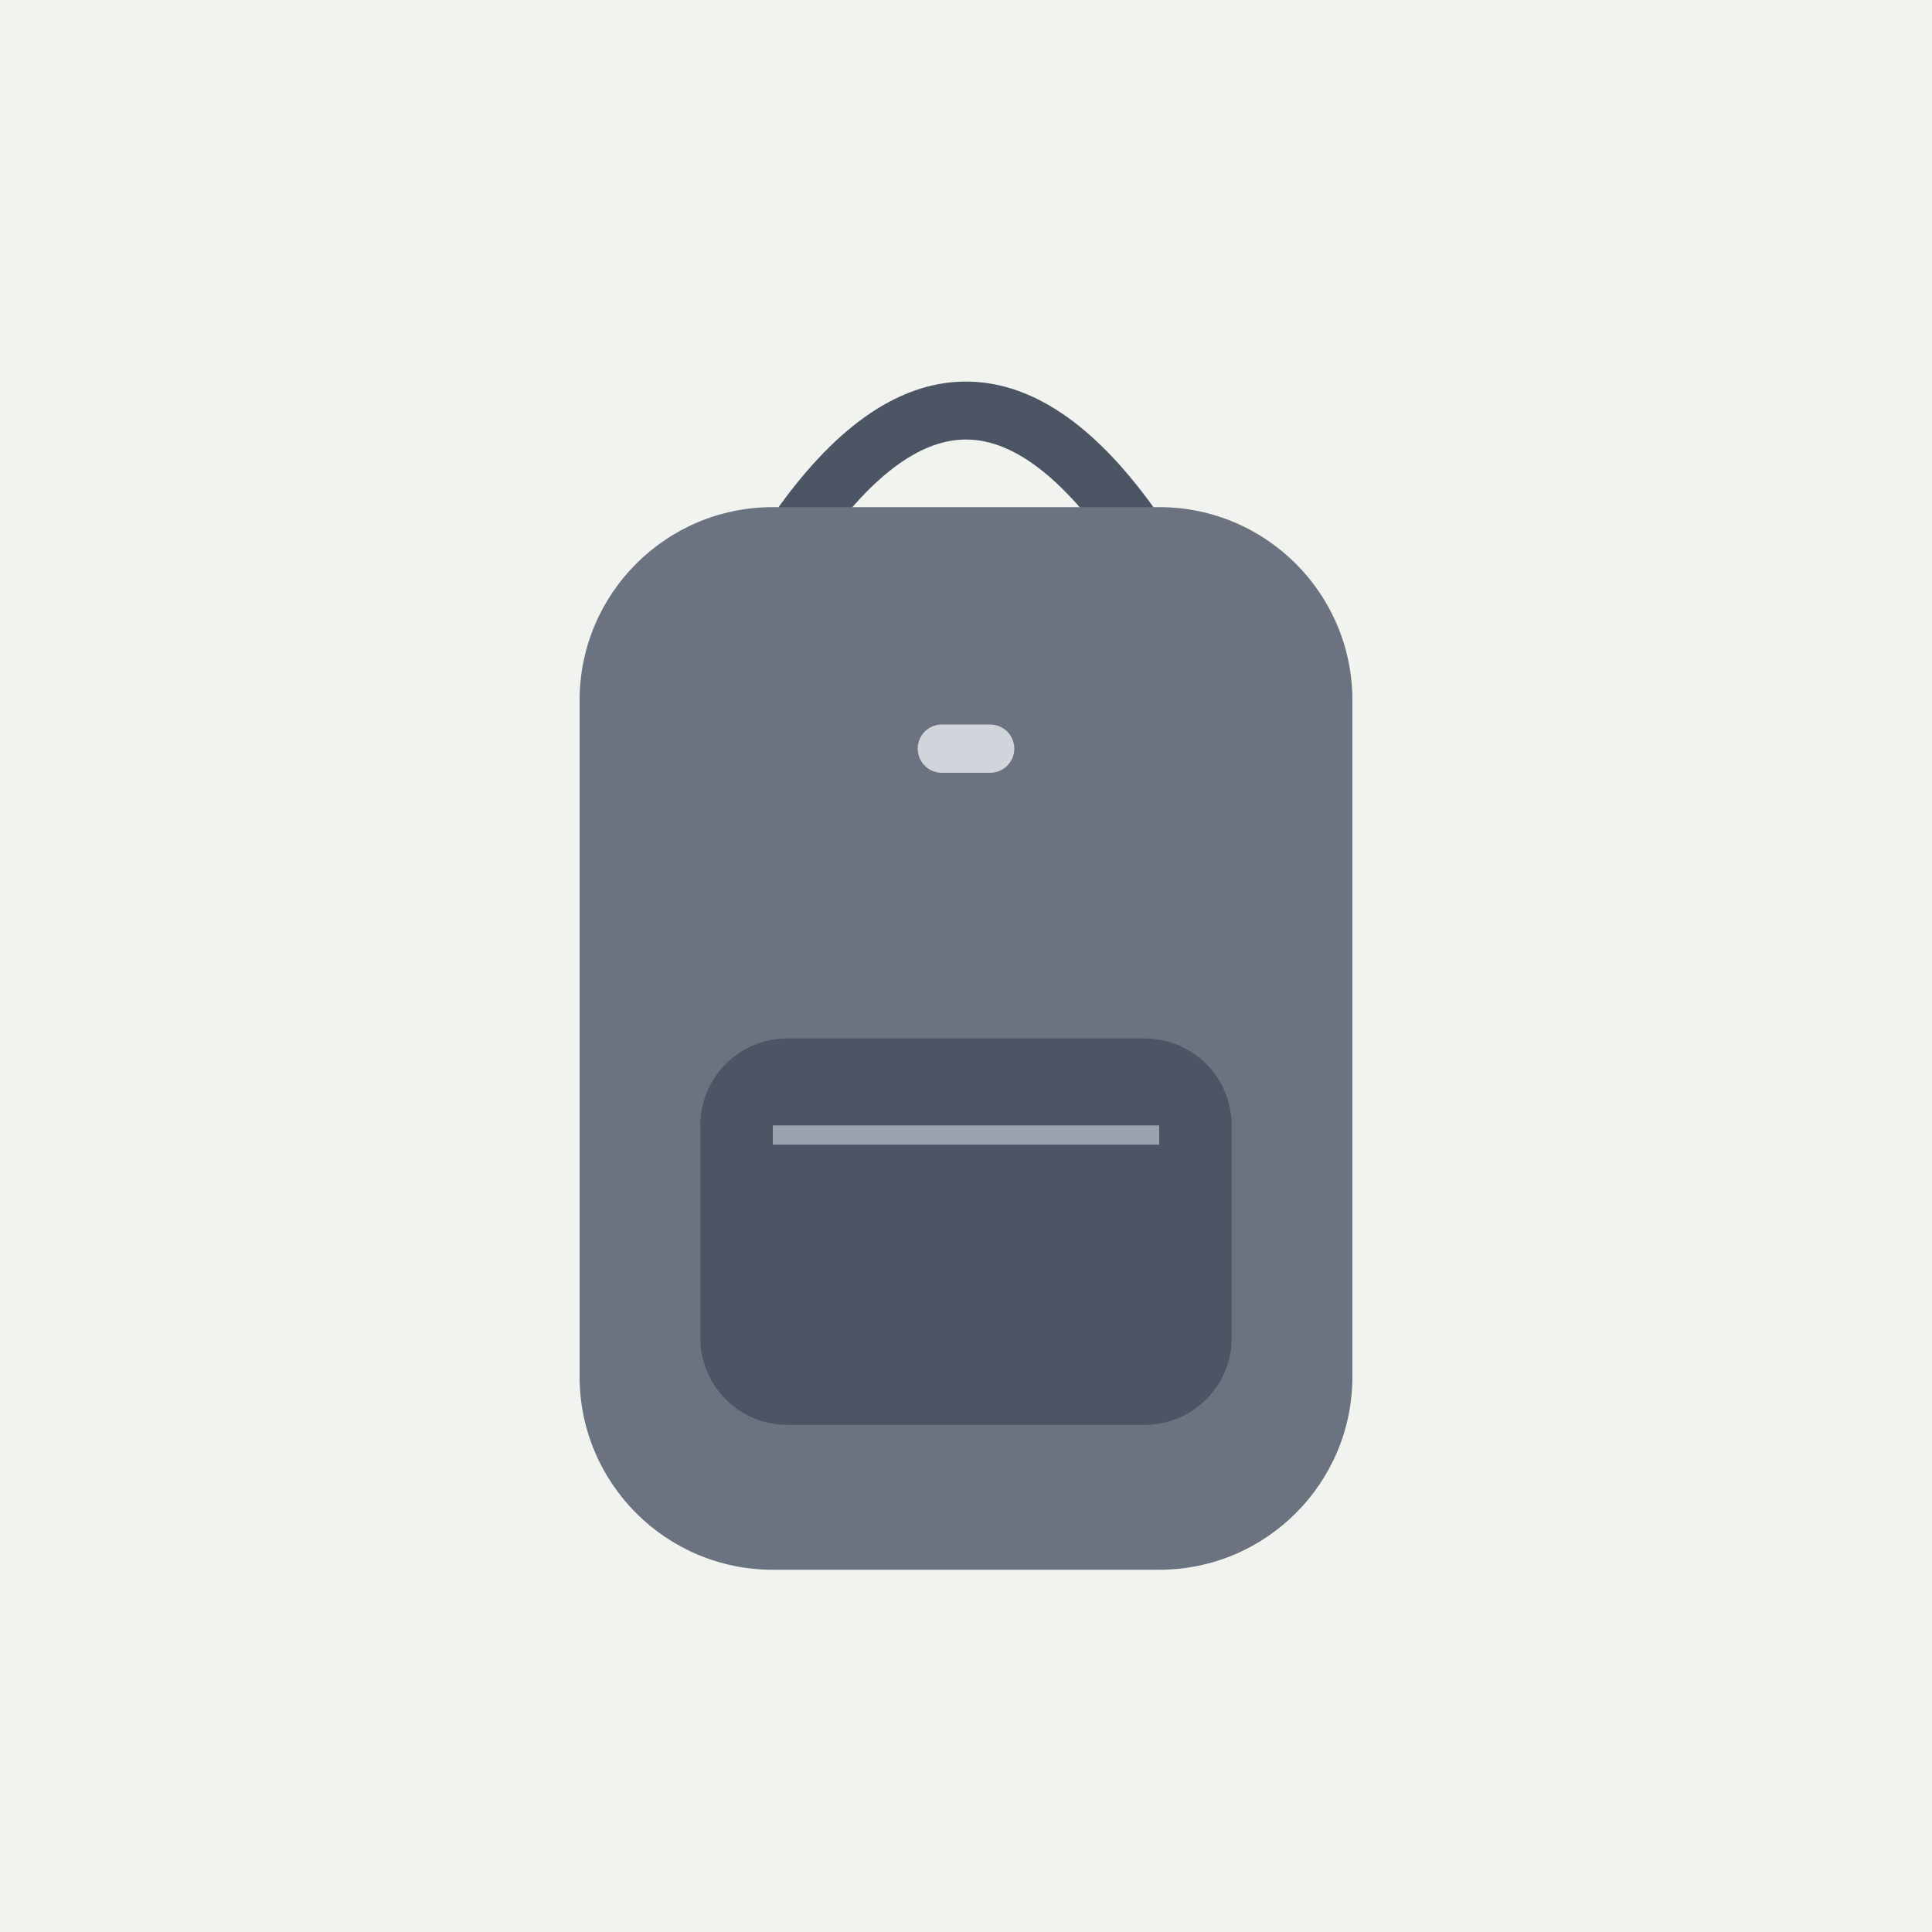
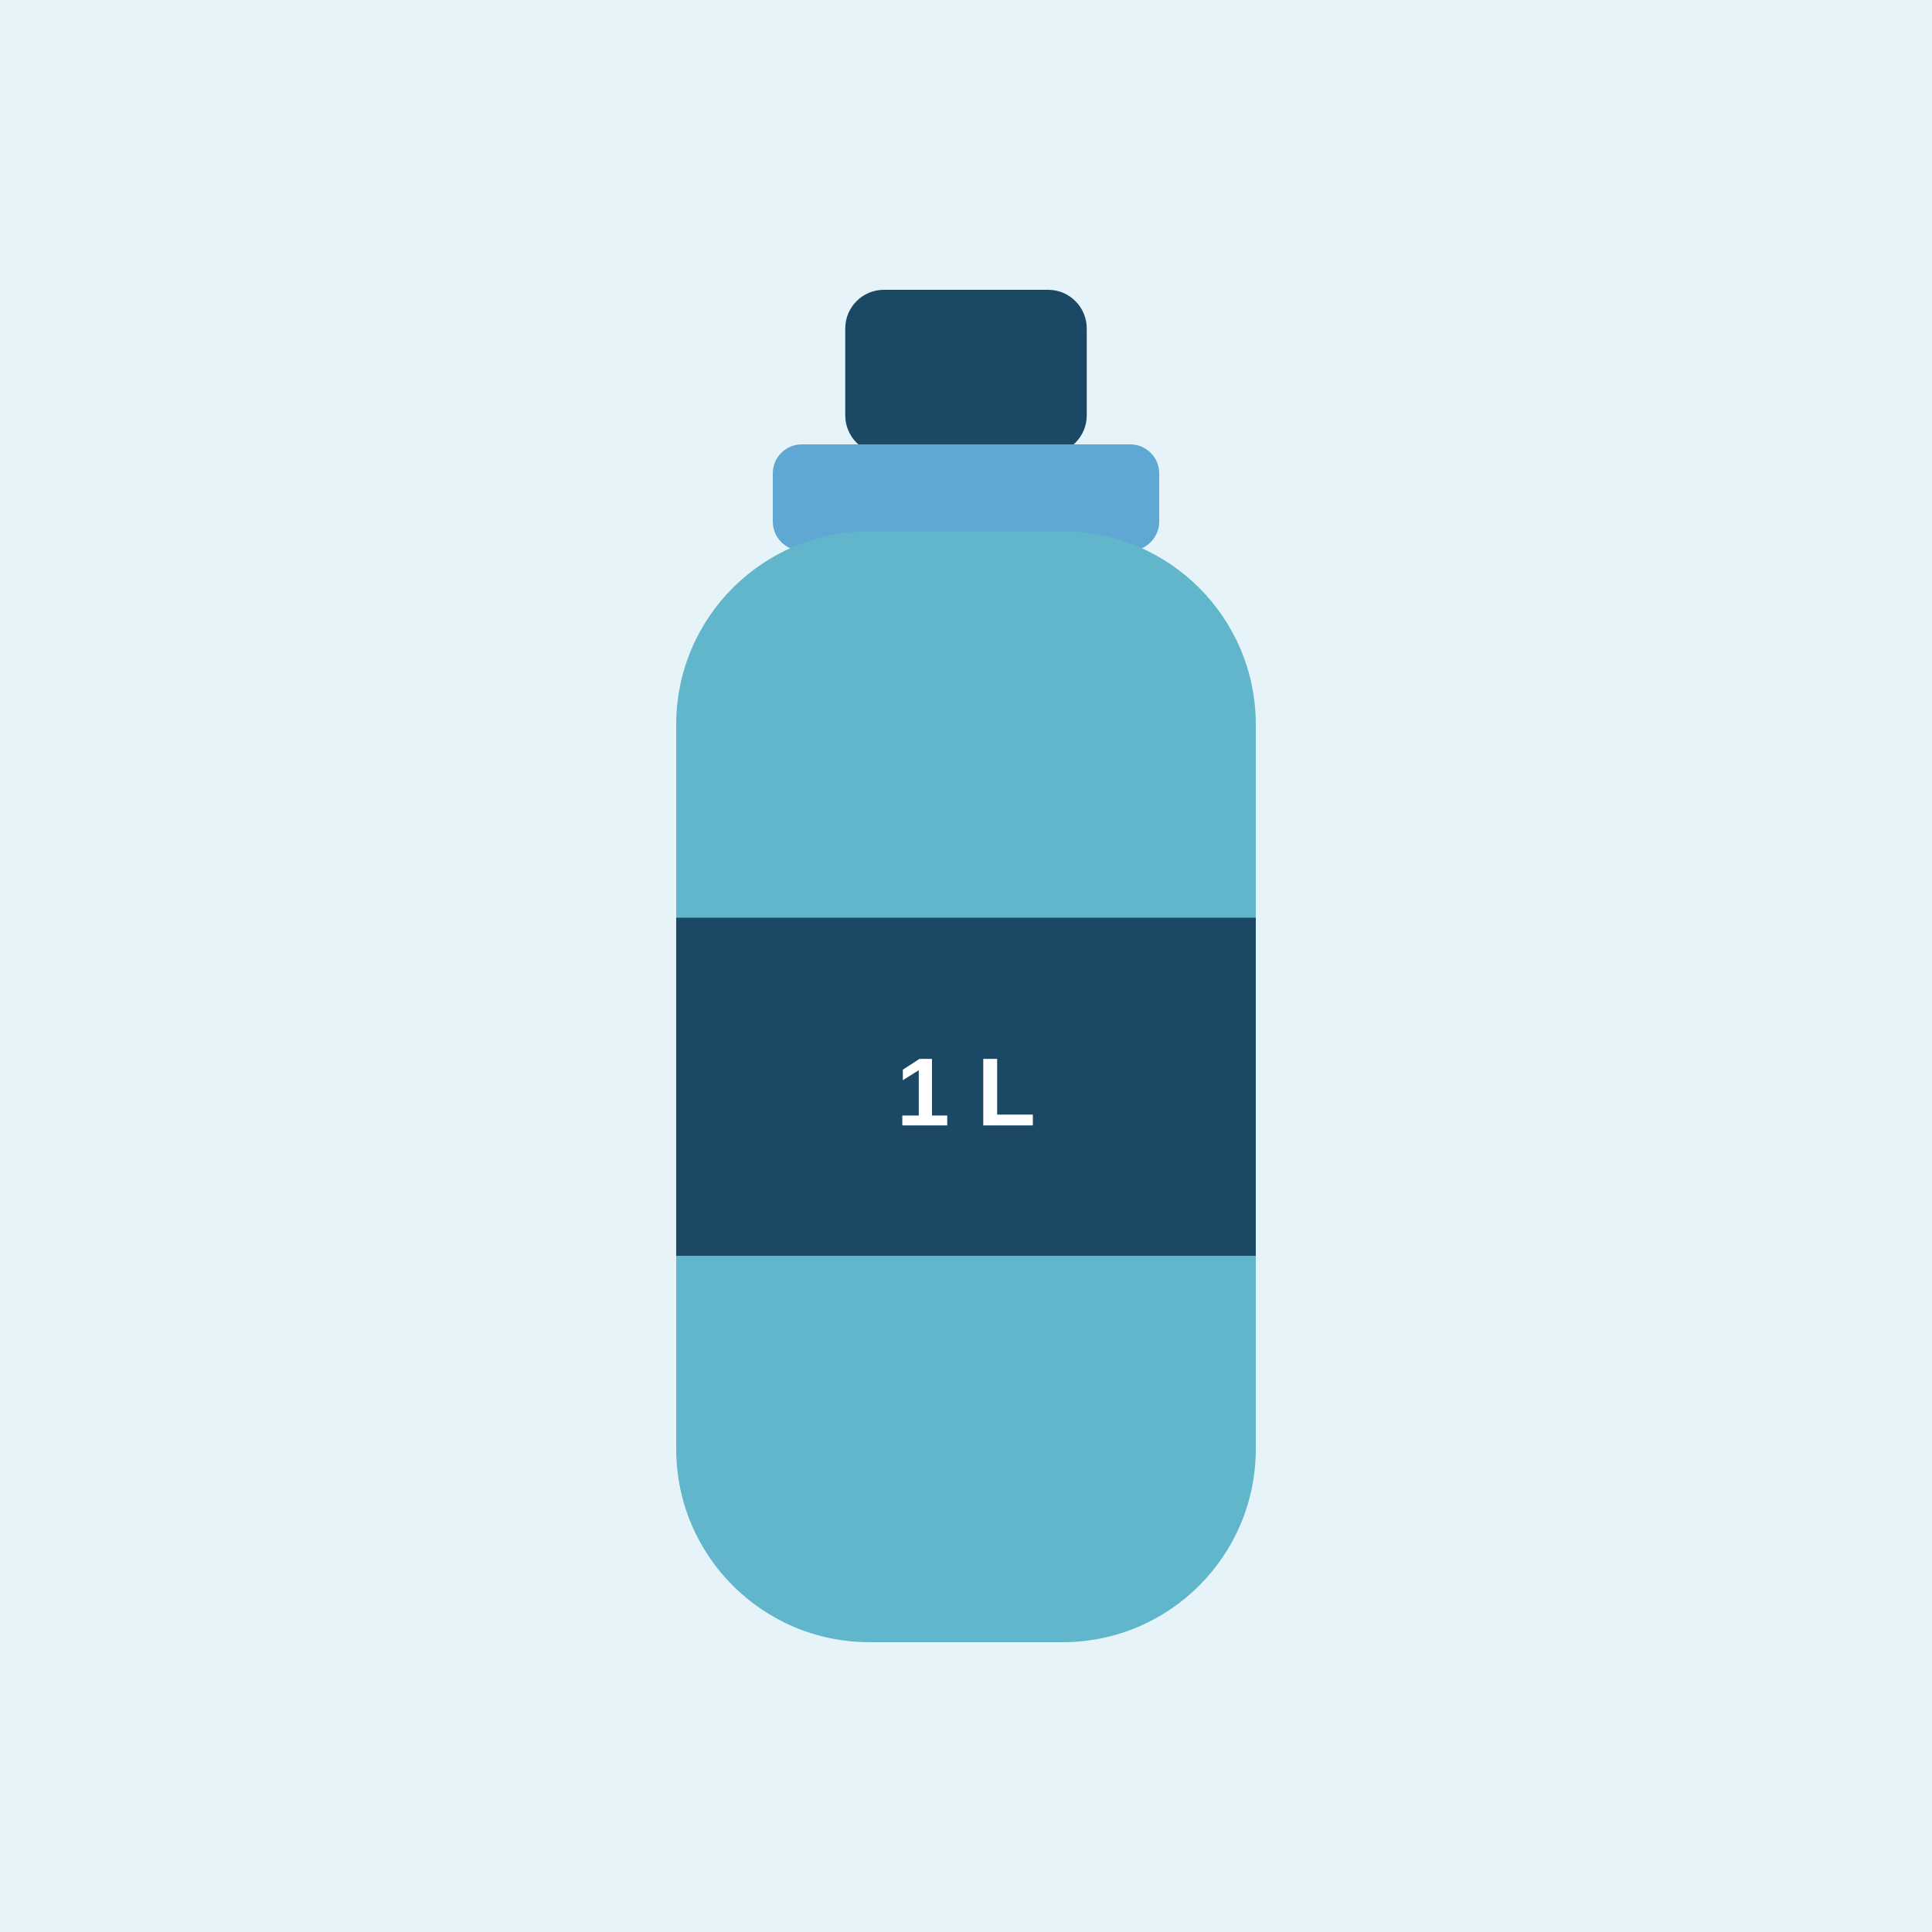
- <svg xmlns="http://www.w3.org/2000/svg" viewBox="0 0 400 400" role="img" aria-label="Grey backpack with a front pocket">
-   <rect width="400" height="400" fill="#f1f3ee" />
-   <path d="M165 110 Q200 60 235 110" fill="none" stroke="#4b5563" stroke-width="12" stroke-linecap="round" />
-   <rect x="120" y="105" width="160" height="220" rx="40" fill="#6b7280" />
-   <rect x="145" y="215" width="110" height="80" rx="18" fill="#4b5563" />
-   <line x1="160" y1="235" x2="240" y2="235" stroke="#9ca3af" stroke-width="4" />
-   <rect x="190" y="150" width="20" height="10" rx="5" fill="#d1d5db" />
+ <svg xmlns="http://www.w3.org/2000/svg" viewBox="0 0 400 400" role="img" aria-label="Blue steel water bottle">
+   <rect width="400" height="400" fill="#e6f4fa" />
+   <rect x="175" y="60" width="50" height="34" rx="8" fill="#1b4965" />
+   <rect x="160" y="92" width="80" height="22" rx="6" fill="#5fa8d3" />
+   <rect x="140" y="110" width="120" height="230" rx="40" fill="#62b6cb" />
+   <rect x="140" y="190" width="120" height="70" fill="#1b4965" />
+   <text x="200" y="233" text-anchor="middle" font-family="Arial, sans-serif" font-size="20" font-weight="700" fill="#ffffff">1 L</text>
</svg>
